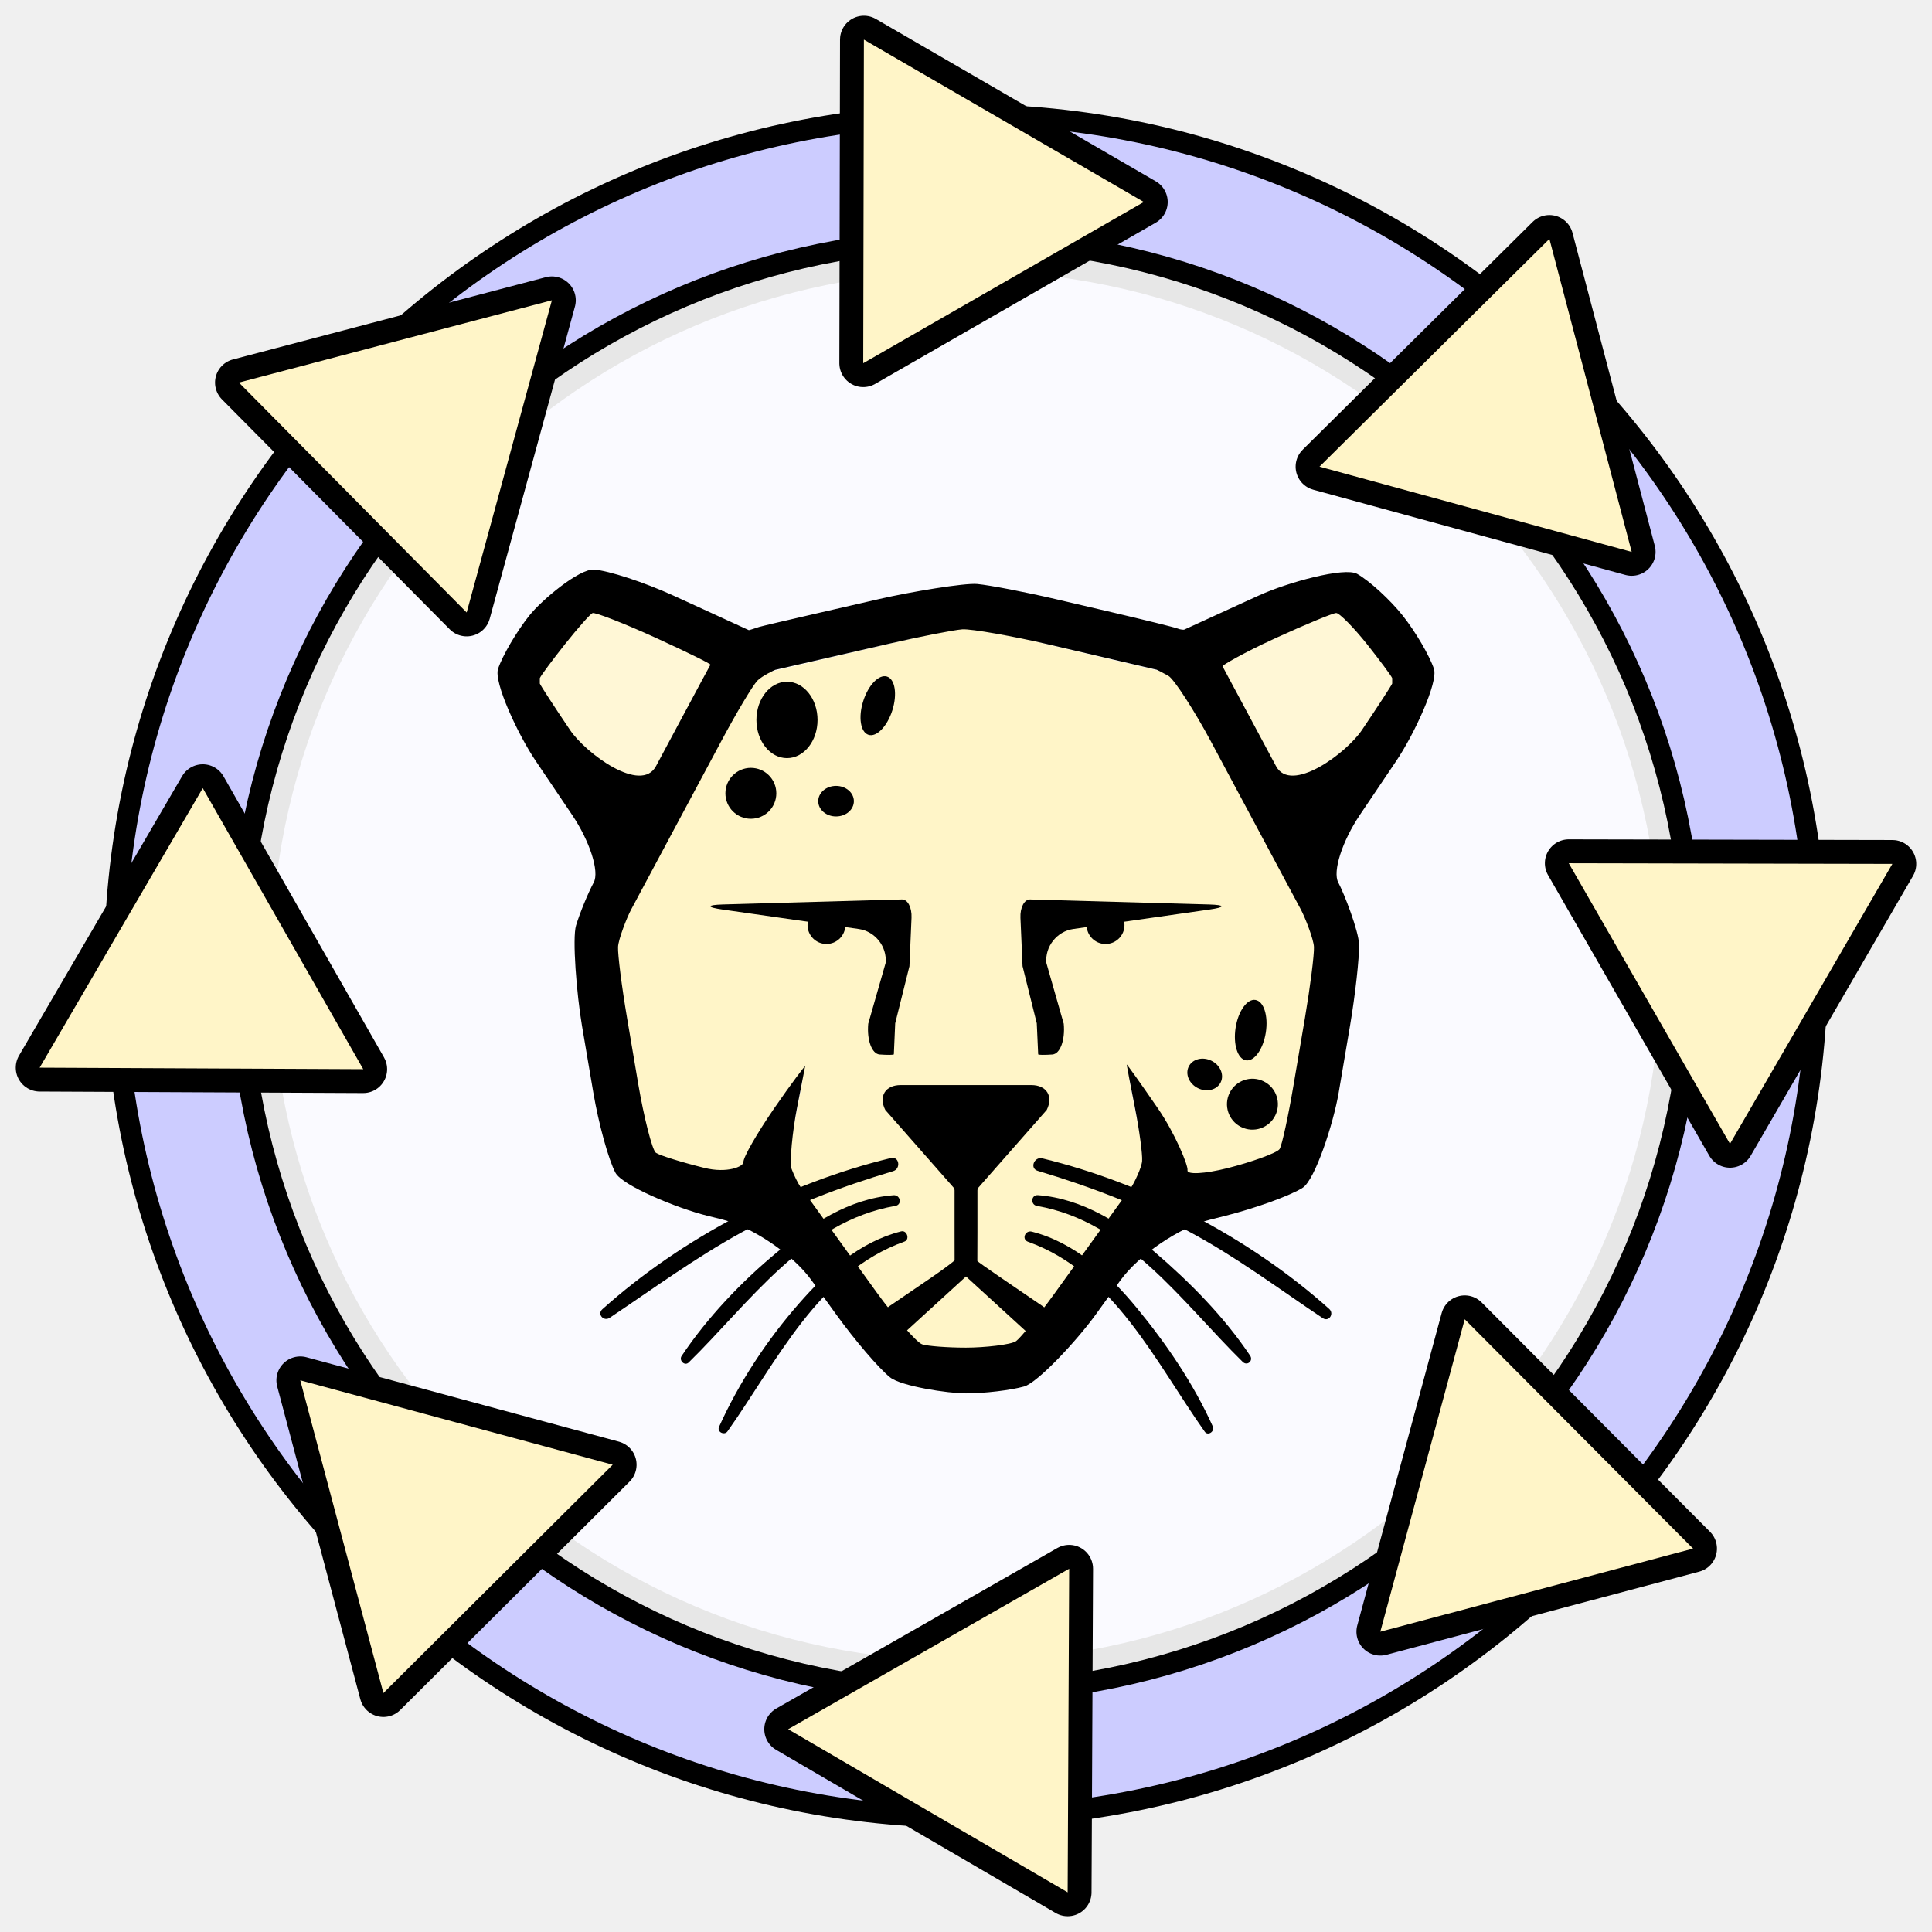
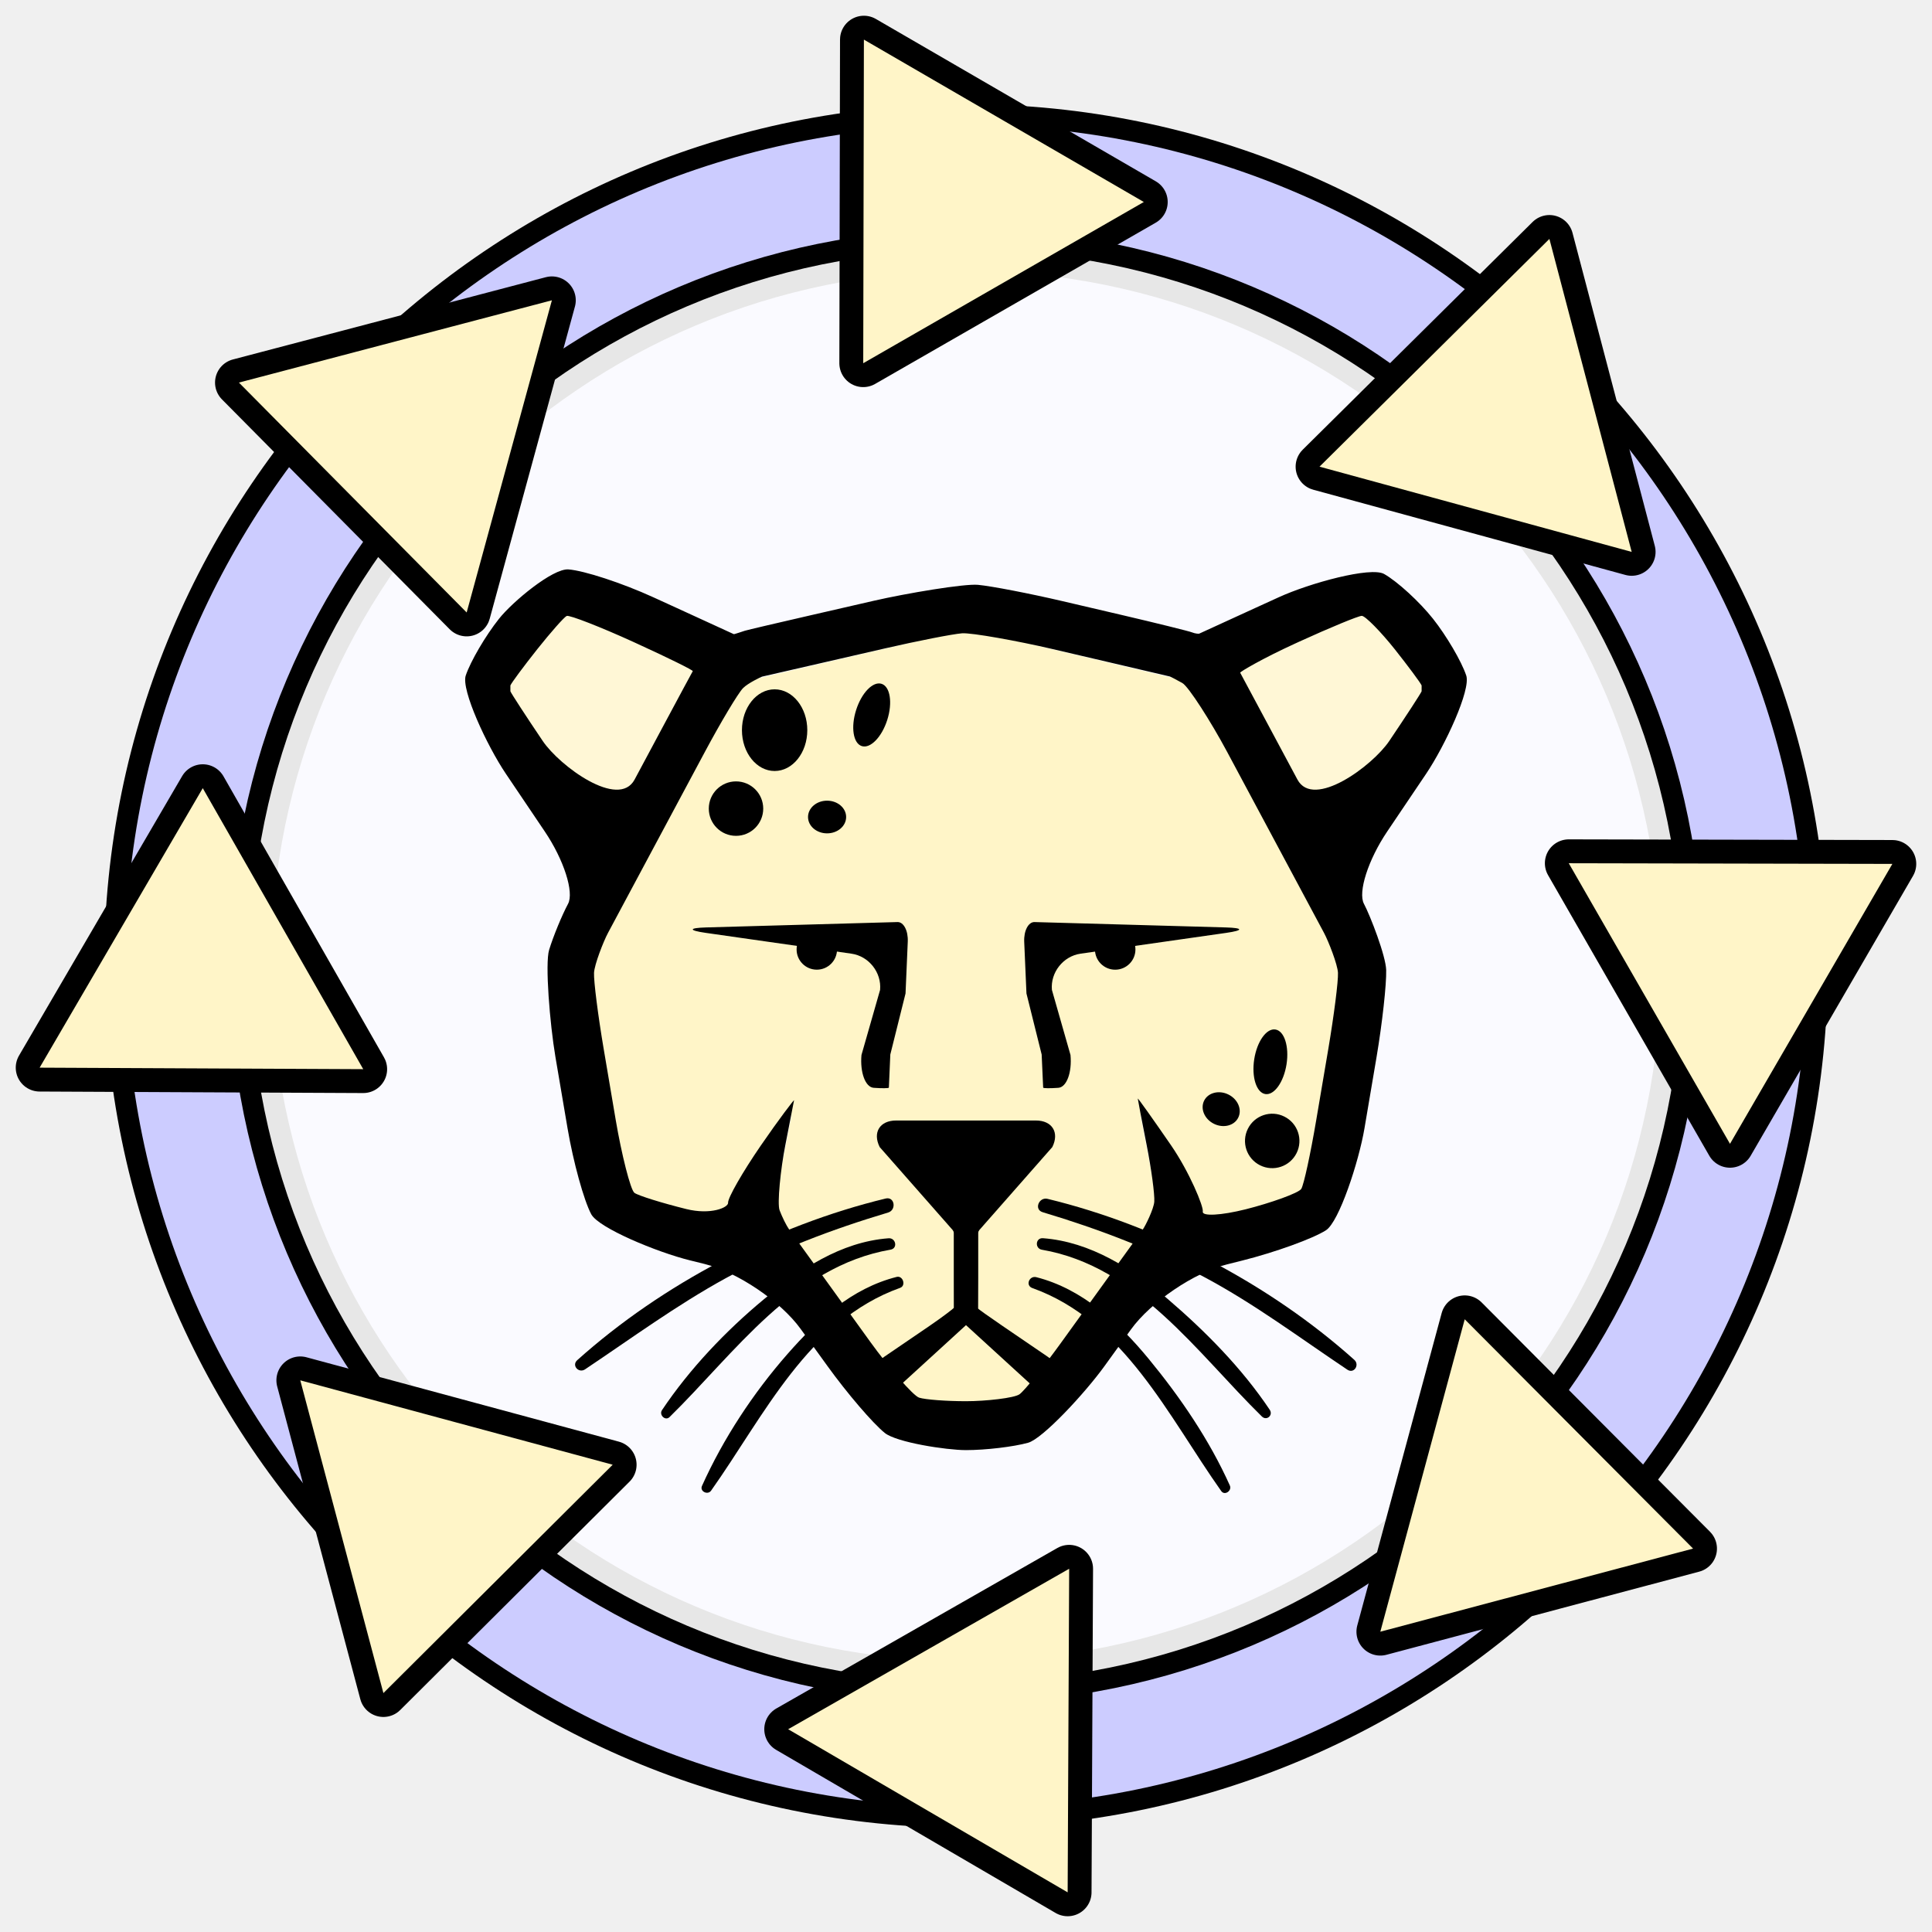
<svg xmlns="http://www.w3.org/2000/svg" width="128" height="128" viewBox="0 0 33.867 33.867" version="1.1" id="svg8">
  <defs id="defs2">
    <style type="text/css" id="current-color-scheme">      .ColorScheme-Text {
        color:#31363b;
      }
      .ColorScheme-Background{
        color:#eff0f1;
      }
      .ColorScheme-ViewText {
        color:#31363b;
      }
      .ColorScheme-ViewBackground{
        color:#fcfcfc;
      }
      .ColorScheme-ViewHover {
        color:#3daee9;
      }
      .ColorScheme-ViewFocus{
        color:#3daee9;
      }
      .ColorScheme-ButtonText {
        color:#31363b;
      }
      .ColorScheme-ButtonBackground{
        color:#eff0f1;
      }
      .ColorScheme-ButtonHover {
        color:#3daee9;
      }
      .ColorScheme-ButtonFocus{
        color:#3daee9;
      }</style>
  </defs>
  <g id="layer1" transform="translate(0,-263.1333)">
    <circle style="opacity:1;vector-effect:none;fill:#ccccff;fill-opacity:1;stroke:#000000;stroke-width:0.737;stroke-linecap:butt;stroke-linejoin:round;stroke-miterlimit:4;stroke-dasharray:none;stroke-dashoffset:0;stroke-opacity:1;paint-order:stroke markers fill" id="path815" cx="16.933" cy="280.067" r="14.739" />
    <circle style="opacity:1;vector-effect:none;fill:#ffffff;fill-opacity:0.906;stroke:#000000;stroke-width:0.737;stroke-linecap:butt;stroke-linejoin:round;stroke-miterlimit:4;stroke-dasharray:none;stroke-dashoffset:0;stroke-opacity:1;paint-order:stroke markers fill" id="path815-6" cx="16.933" cy="280.067" r="12.552" />
    <g id="g894" transform="matrix(0.237193,0,0,0.237193,-8.618259,244.5911)" style="fill:#fff5c8;fill-opacity:1;stroke:#000000;stroke-opacity:1;stroke-width:3.529;stroke-miterlimit:4;stroke-dasharray:none">
      <path transform="rotate(-47.23752,107.0591,93.07334)" d="m 116.414,103.23 -11.414,-3.567 -11.414,-3.567 8.796,-8.101 8.796,-8.101 2.618,11.668 z" id="path839" style="opacity:1;vector-effect:none;fill:#fff5c8;fill-opacity:1;stroke:#000000;stroke-width:3.529;stroke-linecap:butt;stroke-linejoin:round;stroke-miterlimit:4;stroke-dasharray:none;stroke-dashoffset:0;stroke-opacity:1;paint-order:stroke markers fill" />
      <path transform="rotate(12.91536,109.6142,195.2254)" d="m 120.192,216.192 -11.414,-3.567 -11.414,-3.567 8.796,-8.101 8.796,-8.101 2.618,11.668 z" id="path839-7" style="opacity:1;vector-effect:none;fill:#fff5c8;fill-opacity:1;stroke:#000000;stroke-width:3.529;stroke-linecap:butt;stroke-linejoin:round;stroke-miterlimit:4;stroke-dasharray:none;stroke-dashoffset:0;stroke-opacity:1;paint-order:stroke markers fill" />
    </g>
    <g transform="matrix(0,0.237193,-0.237193,0,52.40886,254.5151)" id="g894-6" style="fill:#fff5c8;fill-opacity:1;stroke:#000000;stroke-opacity:1;stroke-width:3.529;stroke-miterlimit:4;stroke-dasharray:none">
      <path transform="rotate(-47.23752,107.0591,93.07334)" d="m 116.414,103.23 -11.414,-3.567 -11.414,-3.567 8.796,-8.101 8.796,-8.101 2.618,11.668 z" id="path839-2" style="opacity:1;vector-effect:none;fill:#fff5c8;fill-opacity:1;stroke:#000000;stroke-width:3.529;stroke-linecap:butt;stroke-linejoin:round;stroke-miterlimit:4;stroke-dasharray:none;stroke-dashoffset:0;stroke-opacity:1;paint-order:stroke markers fill" />
      <path transform="rotate(12.91536,109.6142,195.2254)" d="m 120.192,216.192 -11.414,-3.567 -11.414,-3.567 8.796,-8.101 8.796,-8.101 2.618,11.668 z" id="path839-7-9" style="opacity:1;vector-effect:none;fill:#fff5c8;fill-opacity:1;stroke:#000000;stroke-width:3.529;stroke-linecap:butt;stroke-linejoin:round;stroke-miterlimit:4;stroke-dasharray:none;stroke-dashoffset:0;stroke-opacity:1;paint-order:stroke markers fill" />
    </g>
    <g transform="matrix(-0.1677208,0.1677208,-0.1677208,-0.1677208,60.08333,287.0793)" id="g894-6-1" style="fill:#fff5c8;fill-opacity:1;stroke:#000000;stroke-opacity:1;stroke-width:3.529;stroke-miterlimit:4;stroke-dasharray:none">
      <path transform="rotate(-47.23752,107.0591,93.07334)" d="m 116.414,103.23 -11.414,-3.567 -11.414,-3.567 8.796,-8.101 8.796,-8.101 2.618,11.668 z" id="path839-2-2" style="opacity:1;vector-effect:none;fill:#fff5c8;fill-opacity:1;stroke:#000000;stroke-width:3.529;stroke-linecap:butt;stroke-linejoin:round;stroke-miterlimit:4;stroke-dasharray:none;stroke-dashoffset:0;stroke-opacity:1;paint-order:stroke markers fill" />
      <path transform="rotate(12.91536,109.6142,195.2254)" d="m 120.192,216.192 -11.414,-3.567 -11.414,-3.567 8.796,-8.101 8.796,-8.101 2.618,11.668 z" id="path839-7-9-7" style="opacity:1;vector-effect:none;fill:#fff5c8;fill-opacity:1;stroke:#000000;stroke-width:3.529;stroke-linecap:butt;stroke-linejoin:round;stroke-miterlimit:4;stroke-dasharray:none;stroke-dashoffset:0;stroke-opacity:1;paint-order:stroke markers fill" />
    </g>
    <g transform="matrix(-0.1677208,-0.1677208,0.1677208,-0.1677208,9.920681,323.2167)" id="g894-6-1-0" style="fill:#fff5c8;fill-opacity:1;stroke:#000000;stroke-opacity:1;stroke-width:3.529;stroke-miterlimit:4;stroke-dasharray:none">
      <path transform="rotate(-47.23752,107.0591,93.07334)" d="m 116.414,103.23 -11.414,-3.567 -11.414,-3.567 8.796,-8.101 8.796,-8.101 2.618,11.668 z" id="path839-2-2-9" style="opacity:1;vector-effect:none;fill:#fff5c8;fill-opacity:1;stroke:#000000;stroke-width:3.529;stroke-linecap:butt;stroke-linejoin:round;stroke-miterlimit:4;stroke-dasharray:none;stroke-dashoffset:0;stroke-opacity:1;paint-order:stroke markers fill" />
      <path transform="rotate(12.91536,109.6142,195.2254)" d="m 120.192,216.192 -11.414,-3.567 -11.414,-3.567 8.796,-8.101 8.796,-8.101 2.618,11.668 z" id="path839-7-9-7-3" style="opacity:1;vector-effect:none;fill:#fff5c8;fill-opacity:1;stroke:#000000;stroke-width:3.529;stroke-linecap:butt;stroke-linejoin:round;stroke-miterlimit:4;stroke-dasharray:none;stroke-dashoffset:0;stroke-opacity:1;paint-order:stroke markers fill" />
    </g>
-     <g id="g981" transform="matrix(0.5132652,0,0,0.5132652,8.721091,-251.1088)">
+     <g id="g981" transform="matrix(0.5487004,0,0,0.5487004,8.154126,-287.3034)">
      <rect y="1020.362" x="0" height="32" width="32" id="rect3861" style="opacity:0;fill:#ffffff;fill-opacity:1;stroke:none;stroke-width:0.5" />
      <g transform="matrix(0.2461538,0,0,0.2461538,1.2129711e-6,1019.847)" id="g926" style="overflow:visible">
        <g id="g5080" transform="matrix(0.6600694,0,0,0.6600694,-131.6991,-108.9575)">
          <g id="g5082">
            <polygon id="polygon5084" points="248.776,190.457 218.433,178.322 202.927,198.549 225.85,234.284 " style="fill:#fff7d6" />
            <polygon id="polygon5086" points="347.224,190.457 377.565,178.322 393.074,198.549 370.148,234.284 " style="fill:#fff7d6" />
          </g>
          <path id="path5088" d="m 368.017,244.885 -23.586,-44.892 c -0.878,-1.659 -3.599,-3.787 -5.402,-4.216 l -0.438,-0.108 -35.484,-8.445 c -2.448,-0.585 -6.917,-0.595 -9.37,-0.019 l -36.329,8.495 -0.452,0.106 c -1.797,0.419 -4.509,2.531 -5.381,4.186 l -23.587,44.892 -3.266,6.206 c -1.033,1.968 -1.667,5.922 -1.299,8.123 l 6.554,39.393 c 0.222,1.341 1.824,3.1 3.118,3.427 l 17.847,4.505 c -0.439,-1.754 3.608,-3.582 3.602,-5.313 l 9.087,-19.809 c 0.006,0.343 -0.024,0.697 -0.092,1.048 l -3.407,17.627 c -0.37,1.926 0.375,5.379 1.5,6.975 l 1.886,2.656 8.866,12.51 13.018,18.384 c 0.999,1.405 3.752,2.841 5.459,2.841 h 14.282 c 1.706,0 4.458,-1.436 5.452,-2.841 l 12.898,-18.204 8.898,-12.556 1.974,-2.79 c 1.128,-1.596 1.871,-5.049 1.5,-6.975 l -3.405,-17.627 c -0.062,-0.351 -0.095,-0.705 -0.09,-1.042 l 9.086,19.807 c -0.003,1.752 4.036,3.605 3.587,5.392 l 17.854,-4.572 c 1.296,-0.331 2.902,-2.098 3.123,-3.443 l 6.557,-39.393 c 0.371,-2.201 -0.262,-6.155 -1.298,-8.123 z" style="fill:#fff5c8" />
          <path id="path5090" d="m 396.358,195.215 c -0.938,-2.797 -3.888,-7.817 -6.536,-11.158 -2.654,-3.345 -6.974,-7.304 -9.598,-8.798 -2.626,-1.5 -14.631,1.781 -20.703,4.558 l -4.432,2.023 c -6.072,2.779 -11.125,5.093 -11.227,5.141 -0.099,0.052 -0.813,0 -1.367,-0.229 -0.556,-0.239 -7.312,-1.902 -13.817,-3.423 l -11.646,-2.721 c -6.507,-1.521 -14.006,-2.97 -16.67,-3.221 -2.666,-0.253 -14.035,1.651 -20.54,3.144 l -12.467,2.865 c -6.509,1.492 -12.287,2.85 -12.833,3.016 -0.552,0.162 -2.088,0.722 -2.192,0.666 -0.103,-0.059 -5.351,-2.46 -11.421,-5.239 l -4.427,-2.023 c -6.077,-2.777 -13.571,-5.233 -16.659,-5.46 -3.088,-0.227 -10.992,6.355 -13.643,9.7 -2.658,3.34 -5.6,8.365 -6.543,11.161 -0.943,2.797 4.172,13.816 7.91,19.351 l 7.64,11.332 c 3.732,5.535 5.79,11.934 4.564,14.215 -1.223,2.29 -2.895,6.357 -3.719,9.042 -0.825,2.69 0.128,14.482 1.241,21.067 l 2.387,14.055 c 1.115,6.584 3.21,14.174 4.654,16.867 1.448,2.695 12.901,7.452 19.386,9.058 l 2.901,0.719 c 6.478,1.607 14.979,7.355 18.884,12.771 l 5.237,7.246 c 3.903,5.418 8.998,11.364 11.32,13.216 2.313,1.851 12.101,3.366 15.958,3.366 3.864,0 9.354,-0.652 12.213,-1.448 2.856,-0.795 11.16,-9.715 15.063,-15.134 l 5.151,-7.133 c 3.907,-5.411 12.399,-11.174 18.879,-12.801 l 3.02,-0.759 c 6.476,-1.627 13.882,-4.306 16.453,-5.953 2.573,-1.649 6.447,-13.432 7.565,-20.016 l 2.382,-14.052 c 1.112,-6.588 1.964,-14.271 1.892,-17.086 -0.071,-2.808 -3.145,-10.736 -4.37,-13.026 -1.222,-2.282 0.834,-8.68 4.565,-14.215 l 7.64,-11.332 c 3.734,-5.533 8.849,-16.552 7.905,-19.352 z m -181.589,12.866 c -3.323,-4.922 -6.179,-9.319 -6.353,-9.762 0,0 0,0 0,-0.51 0,-0.639 0,-0.639 0,-0.639 0.255,-0.583 2.639,-3.791 5.291,-7.134 2.658,-3.34 5.254,-6.277 5.773,-6.53 0.517,-0.25 6.929,2.284 13.002,5.055 l 0.949,0.436 c 6.073,2.776 10.953,5.188 10.846,5.361 -0.109,0.173 -2.948,5.445 -6.098,11.336 l -5.341,9.979 c -3.15,5.89 -14.747,-2.665 -18.069,-7.592 z m 156.37,45.603 c 0.073,1.628 -0.783,8.35 -1.896,14.937 l -2.387,14.056 c -1.113,6.581 -2.428,12.647 -2.928,13.472 -0.488,0.824 -6.113,2.809 -10.937,4.022 -4.83,1.213 -8.618,1.412 -8.433,0.45 0.185,-0.969 -2.613,-7.749 -6.221,-13.004 -3.614,-5.251 -6.566,-9.398 -6.561,-9.215 0.005,0.182 0.828,4.496 1.752,9.17 0.921,4.68 1.592,9.675 1.493,11.102 -0.102,1.428 -1.731,4.734 -2.262,5.476 -0.536,0.741 -2.938,4.071 -5.345,7.399 -2.408,3.33 -7.219,10.008 -10.706,14.836 -3.482,4.826 -7.161,9.399 -8.177,10.151 -1.015,0.751 -6.67,1.371 -10.534,1.371 -3.856,0 -8.001,-0.313 -9.207,-0.696 -1.2,-0.381 -6.05,-6.036 -9.567,-10.911 -3.519,-4.876 -8.358,-11.581 -10.75,-14.9 -2.397,-3.319 -4.767,-6.608 -5.282,-7.314 -0.504,-0.705 -1.336,-2.379 -1.842,-3.716 -0.503,-1.34 0.203,-8.118 1.121,-12.798 0.922,-4.674 1.695,-8.65 1.721,-8.839 0.027,-0.187 -2.911,3.632 -6.524,8.885 -3.614,5.256 -6.513,10.325 -6.448,11.268 0.062,0.944 -3.401,2.434 -8.221,1.237 -4.819,-1.195 -9.405,-2.629 -10.187,-3.18 -0.781,-0.551 -2.555,-7.684 -3.673,-14.265 l -2.381,-14.056 c -1.116,-6.587 -1.969,-13.309 -1.897,-14.937 0.073,-1.635 1.867,-6.222 2.751,-7.865 0.878,-1.646 4.181,-7.813 7.332,-13.701 l 11.715,-21.889 c 3.149,-5.885 6.519,-11.518 7.488,-12.521 0.97,-1 3.629,-2.245 3.751,-2.273 0.126,-0.028 5.547,-1.275 12.057,-2.766 l 12.024,-2.763 c 6.504,-1.495 13.361,-2.839 15.231,-2.989 1.871,-0.149 11.127,1.537 17.633,3.056 l 11.214,2.619 c 6.504,1.521 11.923,2.789 12.04,2.819 0.119,0.025 1.217,0.603 2.438,1.28 1.223,0.678 5.658,7.651 8.809,13.537 l 11.716,21.889 c 3.148,5.887 6.453,12.054 7.332,13.701 0.882,1.643 2.68,6.23 2.748,7.865 z m 16.446,-55.365 c -0.174,0.443 -3.037,4.84 -6.355,9.762 -3.318,4.927 -14.915,13.482 -18.063,7.592 l -5.345,-9.979 c -3.155,-5.891 -5.811,-10.85 -5.908,-11.023 -0.103,-0.172 4.585,-2.898 10.658,-5.674 l 0.945,-0.436 c 6.07,-2.771 11.605,-5.055 12.296,-5.076 0.691,-0.015 3.824,3.211 6.479,6.551 2.648,3.343 5.036,6.551 5.293,7.134 0,0 0,0 0,0.639 0,0.51 0,0.51 0,0.51 z" />
          <path id="path5092" d="m 281.029,287.938 c -1.433,-2.87 0.016,-5.225 3.231,-5.225 h 27.478 c 3.21,0 4.663,2.355 3.232,5.225 l -14.36,16.325 c -1.437,2.872 -3.78,2.872 -5.221,0 z" />
          <path id="path5094" d="m 297.999,322.948 c 0.004,0 1.94,1.775 4.313,3.943 l 9.331,8.528 c 2.377,2.163 4.97,2.38 5.764,0.473 0.795,-1.906 -0.721,-4.942 -3.376,-6.753 l -8.838,-6.028 c -2.654,-1.811 -4.819,-3.351 -4.809,-3.423 0.008,-0.068 0.02,-2.896 0.02,-6.109 v -16.461 c 0,-3.213 -0.484,-6.925 -1.077,-8.247 0,0 0,0 -1.328,0 -1.326,0 -1.326,0 -1.326,0 -0.593,1.322 -1.077,5.033 -1.077,8.247 v 16.461 c 0,3.213 0.006,5.903 0.009,5.979 0.007,0.07 -2.142,1.742 -4.798,3.553 l -8.838,6.028 c -2.653,1.811 -4.176,4.847 -3.377,6.753 0.8,1.908 3.387,1.69 5.763,-0.473 l 9.333,-8.528 c 2.373,-2.168 4.311,-3.943 4.311,-3.943 z" />
          <g id="g5096">
            <path id="path5098" d="m 246.885,244.751 c -3.453,0.1 -3.48,0.578 -0.063,1.067 l 28.657,4.092 c 3.413,0.489 5.948,3.696 5.627,7.127 l -3.658,12.79 c -0.309,3.431 0.762,6.337 2.396,6.457 1.634,0.12 2.98,0.104 2.99,-0.036 0.005,-0.137 0.14,-3.068 0.284,-6.513 l 2.993,-12.004 c 0.15,-3.446 0.345,-8.027 0.438,-10.181 0.099,-2.154 -0.813,-3.892 -2.019,-3.856 -1.206,0.035 -5.015,0.139 -8.463,0.237 z" />
            <path id="path5100" d="m 319.935,243.932 c -3.449,-0.098 -7.259,-0.202 -8.458,-0.237 -1.212,-0.036 -2.124,1.702 -2.032,3.856 0.093,2.154 0.294,6.735 0.442,10.181 l 2.99,12.004 c 0.15,3.444 0.279,6.375 0.295,6.513 0.006,0.14 1.35,0.155 2.983,0.036 1.635,-0.119 2.71,-3.025 2.39,-6.457 l -3.652,-12.79 c -0.317,-3.431 2.216,-6.638 5.627,-7.127 l 28.657,-4.092 c 3.411,-0.489 3.391,-0.967 -0.062,-1.067 z" />
          </g>
          <g id="g5102">
            <circle id="circle5104" r="3.974" cy="249.082" cx="268.666" />
            <path id="path5106" d="m 331.314,249.082 c 0,2.199 -1.786,3.978 -3.979,3.978 -2.202,0 -3.98,-1.779 -3.98,-3.978 0,-2.195 1.778,-3.974 3.98,-3.974 2.193,-0.001 3.979,1.779 3.979,3.974 z" />
          </g>
          <g id="g5108">
            <g id="g5111">
              <g id="g5113">
                <g id="g5115">
                  <path id="path5117" d="m 282.442,299.431 c -22.72,6.003 -41.634,16.871 -60.114,31.306" style="fill:none" />
                  <path id="path5119" d="m 282.2,298.054 c -21.88,5.292 -43.854,16.737 -60.637,31.78 -1.164,1.042 0.289,2.639 1.532,1.807 9.16,-6.125 17.966,-12.6 27.651,-17.915 10.139,-5.564 20.881,-9.605 31.939,-12.917 1.686,-0.505 1.297,-3.186 -0.485,-2.755 z" />
                </g>
              </g>
              <g id="g5121">
                <g id="g5123">
                  <path id="path5125" d="m 282.968,306.988 c -16.705,1.636 -33.563,20.751 -43.912,33.257" style="fill:none" />
                  <path id="path5127" d="m 282.77,305.868 c -9.444,0.723 -17.431,6.122 -24.537,12.016 -7.479,6.204 -14.603,13.695 -20.01,21.778 -0.624,0.933 0.641,2.192 1.491,1.359 12.808,-12.552 24.483,-29.631 43.451,-32.913 1.472,-0.254 1.04,-2.351 -0.395,-2.24 z" />
                </g>
              </g>
              <g id="g5129">
                <g id="g5131">
                  <path id="path5133" d="m 284.562,314.588 c -16.175,4.496 -29.483,26.229 -37.521,40.328" style="fill:none" />
                  <path id="path5135" d="m 284.364,313.467 c -8.867,2.251 -15.541,8.416 -21.442,15.134 -6.738,7.671 -12.65,16.651 -16.835,25.961 -0.484,1.078 1.134,1.858 1.787,0.937 10.368,-14.624 19.083,-33.416 37.176,-39.883 1.208,-0.432 0.551,-2.463 -0.686,-2.149 z" />
                </g>
              </g>
            </g>
            <g id="g5137">
              <g id="g5139">
                <g id="g5141">
                  <path id="path5143" d="m 313.56,299.431 c 22.718,6.003 41.628,16.871 60.104,31.306" style="fill:none" />
                  <path id="path5145" d="m 313.074,300.743 c 11.08,3.32 21.741,7.38 31.951,12.85 9.841,5.271 18.705,11.93 27.959,18.114 1.305,0.872 2.469,-0.947 1.359,-1.94 -16.666,-14.924 -38.57,-26.389 -60.299,-31.647 -1.712,-0.415 -2.727,2.097 -0.97,2.623 z" />
                </g>
              </g>
              <g id="g5147">
                <g id="g5149">
                  <path id="path5151" d="m 313.03,306.988 c 16.707,1.636 33.564,20.751 43.913,33.257" style="fill:none" />
                  <path id="path5153" d="m 312.923,308.121 c 18.863,3.261 30.51,20.297 43.245,32.782 0.946,0.928 2.279,-0.229 1.551,-1.316 -5.477,-8.176 -12.608,-15.396 -20.064,-21.789 -6.961,-5.969 -15.178,-11.229 -24.517,-11.942 -1.482,-0.114 -1.644,2.018 -0.215,2.265 z" />
                </g>
              </g>
              <g id="g5155">
                <g id="g5157">
                  <path id="path5159" d="m 311.435,314.588 c 16.172,4.496 29.49,26.229 37.524,40.328" style="fill:none" />
                  <path id="path5161" d="m 311.04,315.655 c 18.046,6.457 26.813,25.33 37.144,39.919 0.686,0.968 2.152,-0.075 1.694,-1.095 -4.017,-8.945 -9.716,-17.315 -15.94,-24.875 -5.824,-7.073 -13.024,-13.776 -22.108,-16.083 -1.392,-0.354 -2.199,1.63 -0.79,2.134 z" />
                </g>
              </g>
            </g>
          </g>
          <g id="g5163">
            <g id="g5165">
              <ellipse id="ellipse5167" ry="8.03" rx="6.425" cy="205.962" cx="260.37" />
              <path id="path5169" d="m 258.13,221.388 c 0,2.959 -2.396,5.353 -5.349,5.353 -2.959,0 -5.355,-2.394 -5.355,-5.353 0,-2.956 2.396,-5.353 5.355,-5.353 2.953,0.001 5.349,2.397 5.349,5.353 z" />
              <path id="path5171" d="m 282.519,203.942 c -1.077,3.381 -3.318,5.69 -5.011,5.152 -1.688,-0.539 -2.19,-3.713 -1.111,-7.096 1.072,-3.382 3.314,-5.688 5.003,-5.148 1.691,0.537 2.191,3.716 1.119,7.092 z" />
              <path id="path5173" d="m 274.432,223.038 c 0,1.778 -1.674,3.214 -3.748,3.214 -2.069,0 -3.746,-1.436 -3.746,-3.214 0,-1.774 1.676,-3.211 3.746,-3.211 2.074,0 3.748,1.437 3.748,3.211 z" />
            </g>
            <g id="g5175">
              <path id="path5177" d="m 353.42,284.343 c -1.319,2.646 -0.248,5.858 2.4,7.178 2.646,1.321 5.86,0.247 7.179,-2.398 1.32,-2.649 0.242,-5.866 -2.401,-7.179 -2.643,-1.325 -5.859,-0.248 -7.178,2.399 z" />
              <path id="path5179" d="m 354.672,270.667 c -0.546,3.506 0.429,6.572 2.179,6.845 1.759,0.272 3.618,-2.346 4.172,-5.85 0.546,-3.506 -0.429,-6.571 -2.188,-6.842 -1.748,-0.276 -3.616,2.342 -4.163,5.847 z" />
              <path id="path5181" d="m 344.822,278.809 c -0.794,1.588 0.067,3.625 1.917,4.547 1.854,0.925 4,0.387 4.787,-1.2 0.796,-1.588 -0.066,-3.624 -1.916,-4.546 -1.851,-0.926 -3.999,-0.387 -4.788,1.199 z" />
            </g>
          </g>
        </g>
      </g>
    </g>
  </g>
</svg>
